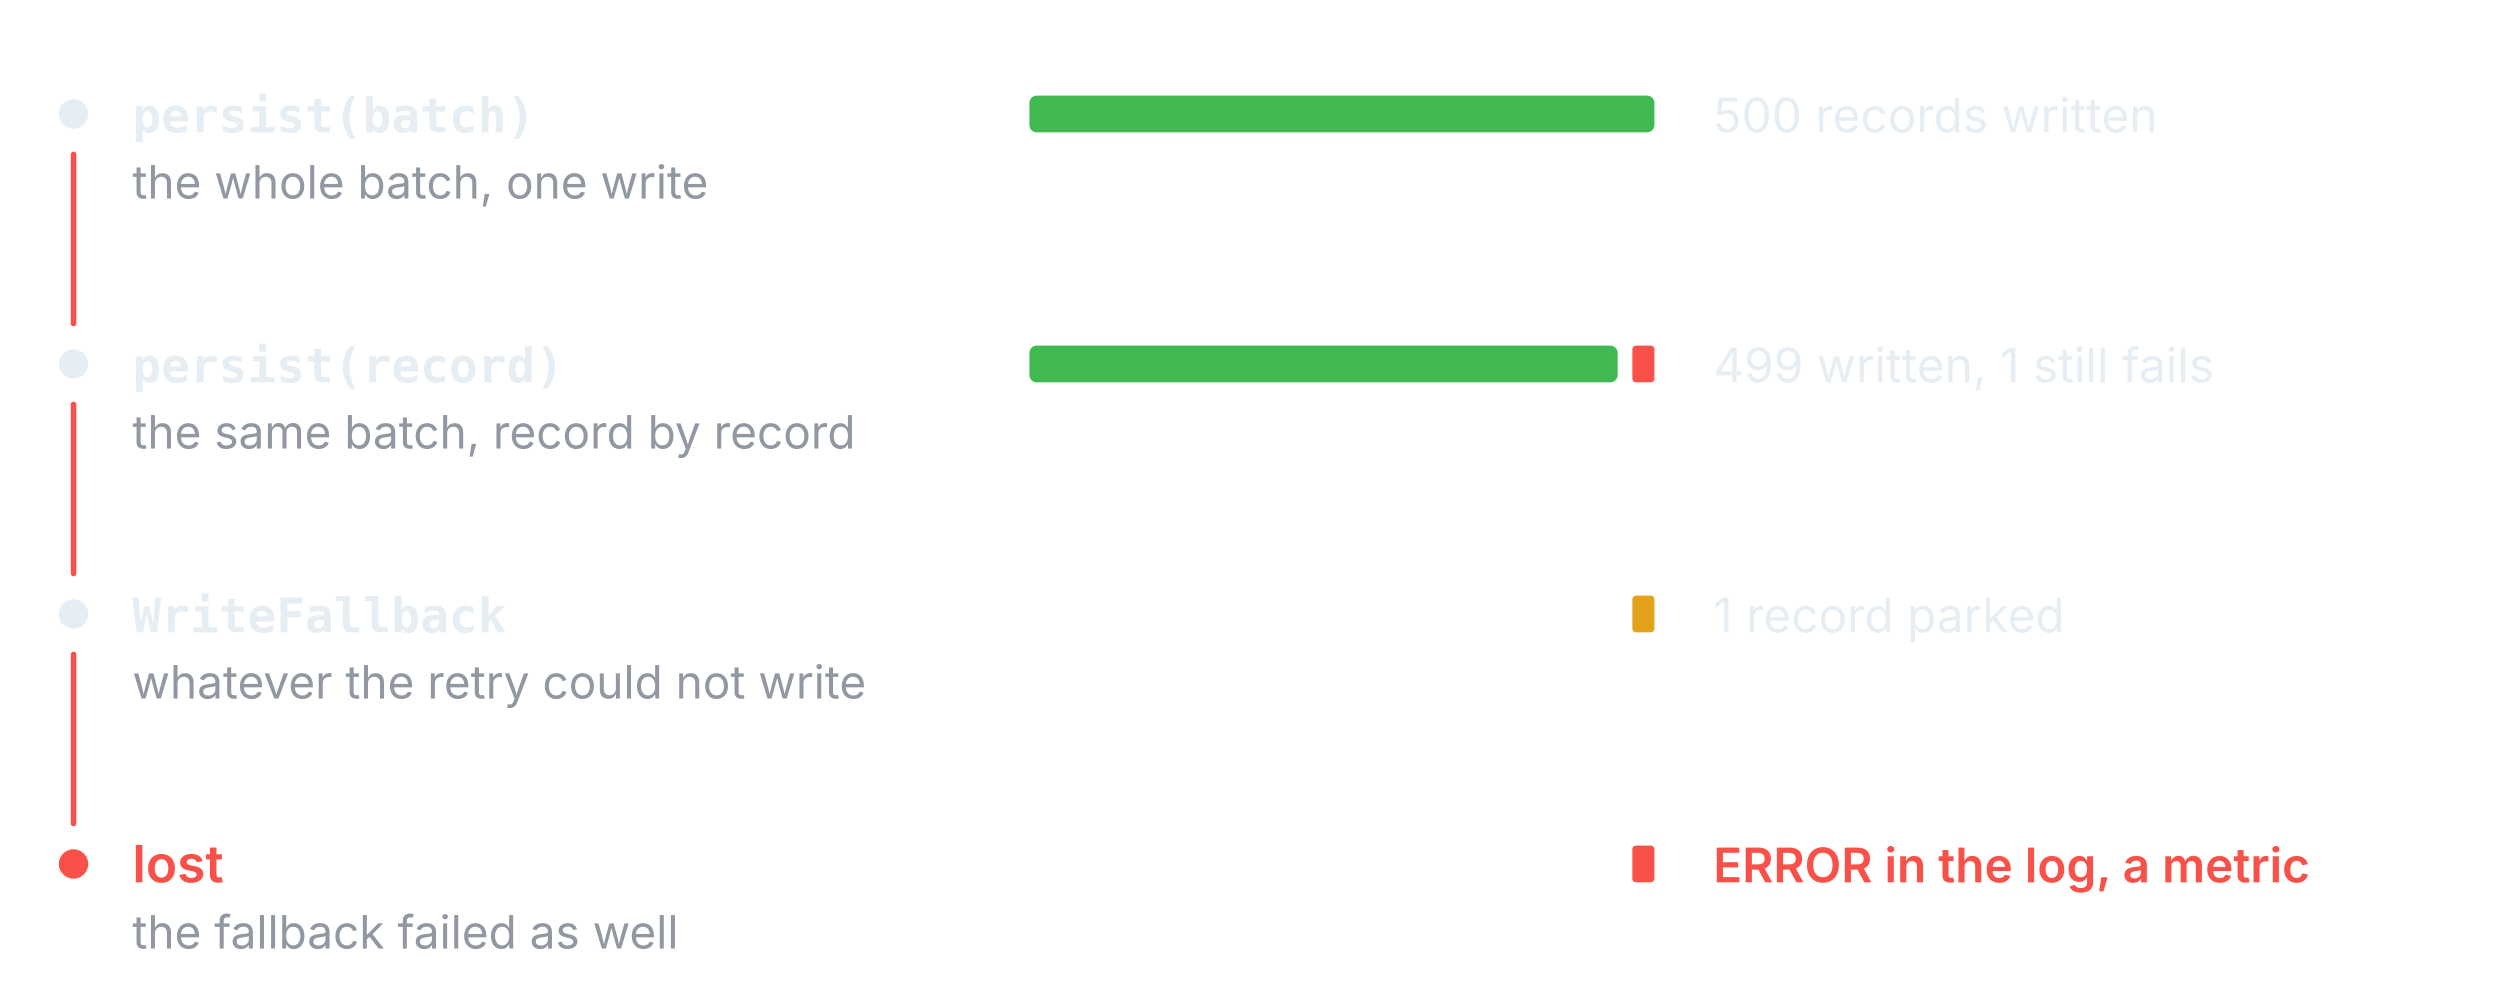
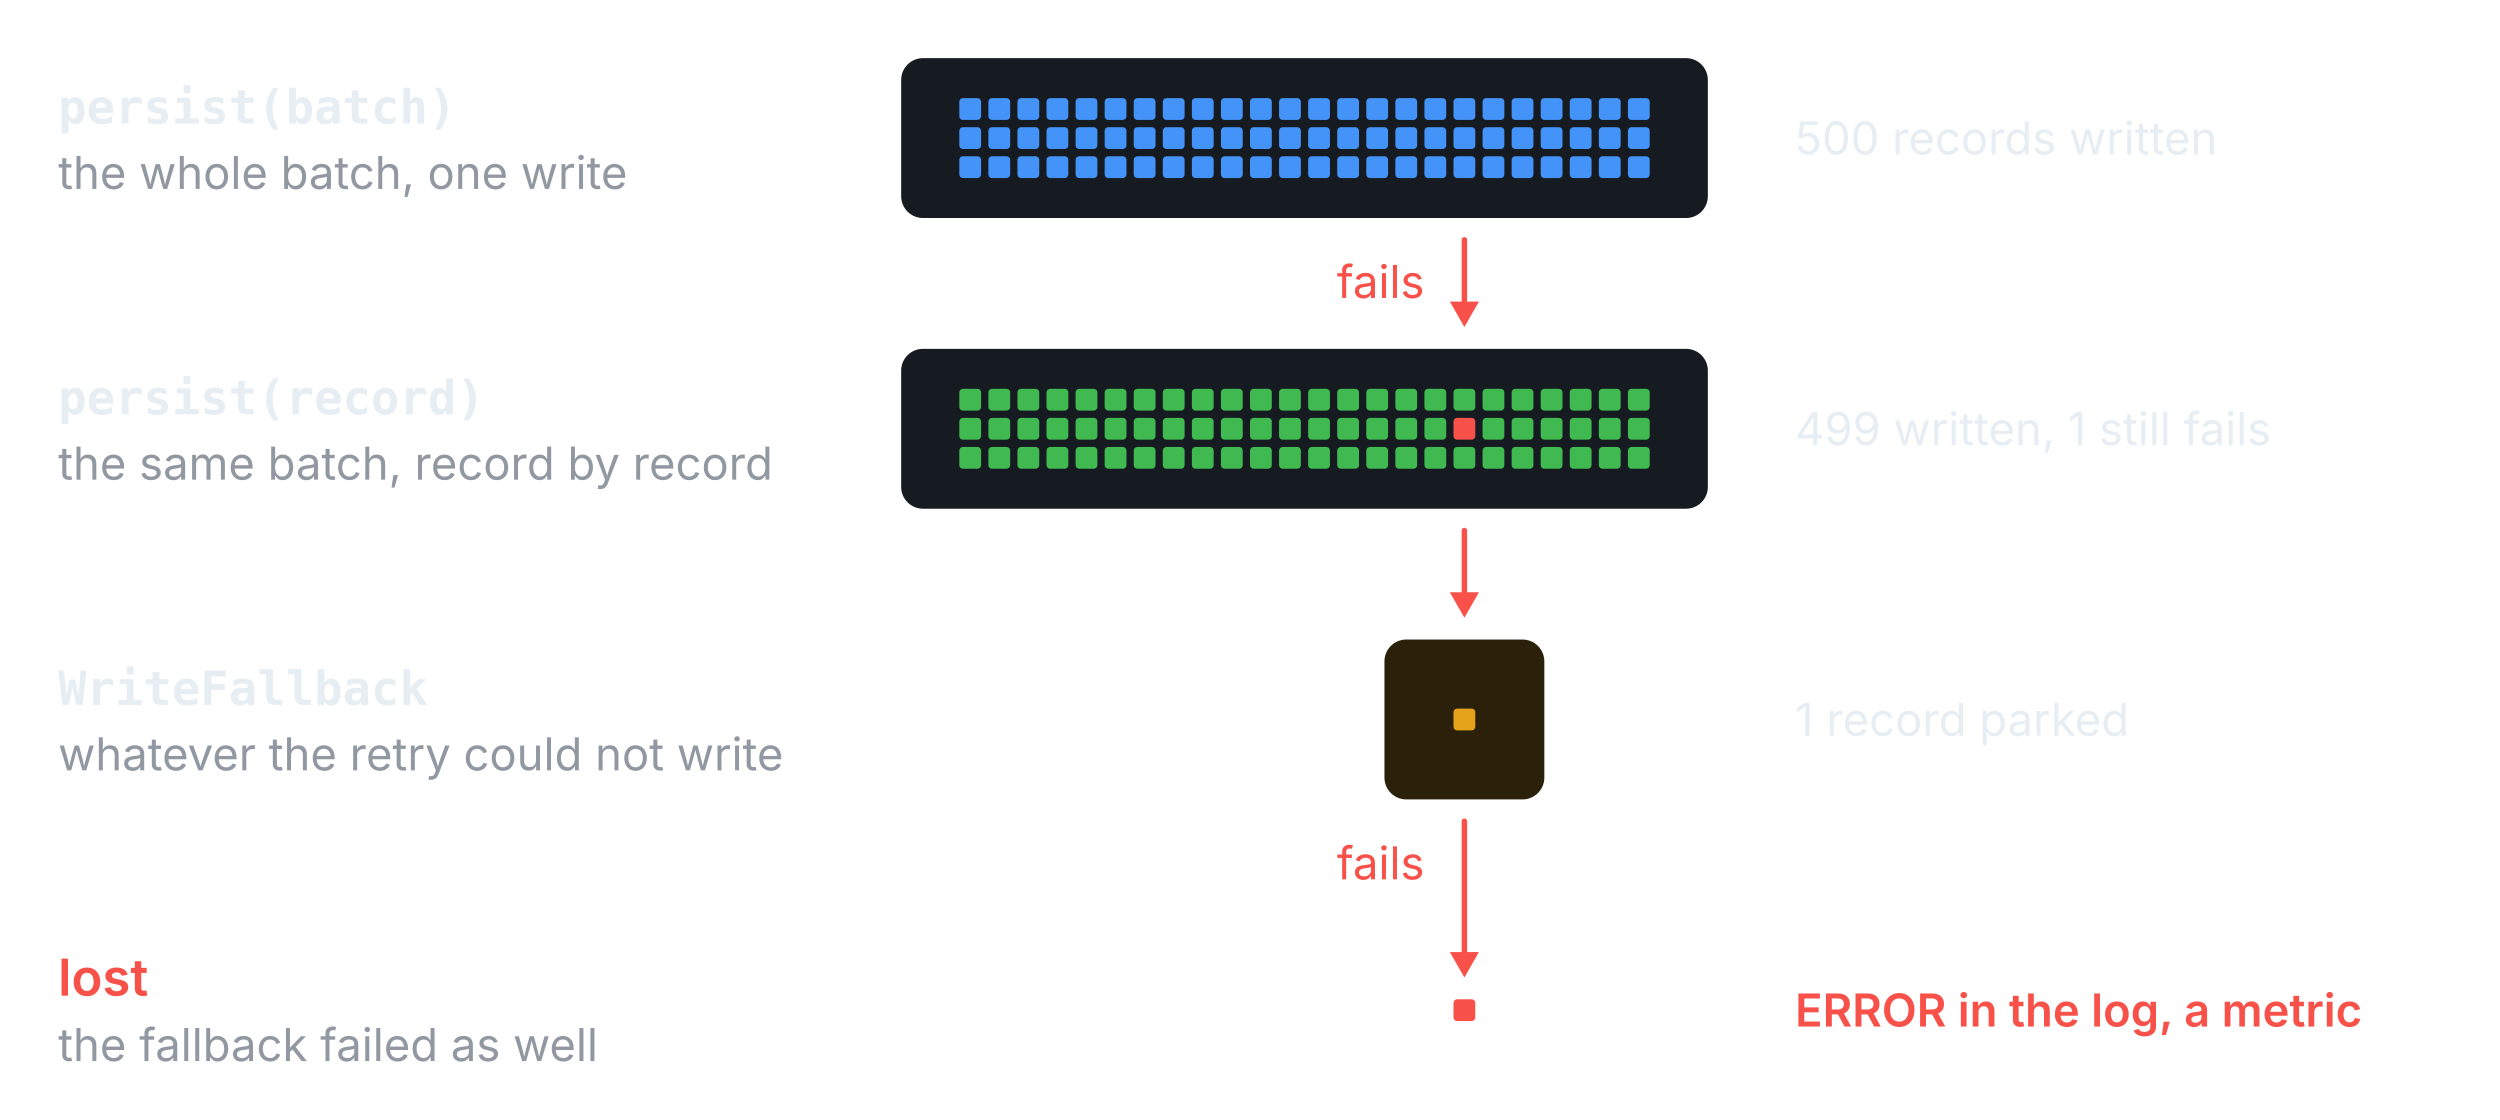
- <svg xmlns="http://www.w3.org/2000/svg" viewBox="0 0 680 272" width="680" height="272" role="img">
-   <text x="36.0" y="36.0" font-family="ui-monospace, SFMono-Regular, 'SF Mono', Menlo, Consolas, monospace" font-size="13" font-weight="600" fill="#E6EDF3" text-anchor="start">persist(batch)</text>
-   <text x="36.0" y="54.0" font-family="-apple-system, BlinkMacSystemFont, 'Segoe UI', Inter, Helvetica, Arial, sans-serif" font-size="12.5" font-weight="400" fill="#9198A1" text-anchor="start">the whole batch, one write</text>
-   <circle cx="20" cy="31" r="4" fill="#E6EDF3" />
-   <path d="M20,42 L20,88" stroke="#F85149" stroke-width="1.5" fill="none" stroke-linecap="round" stroke-linejoin="round" />
-   <rect x="280.0" y="26.0" width="170.0" height="10.0" rx="2" fill="#3FB950" />
-   <text x="466.0" y="36.0" font-family="-apple-system, BlinkMacSystemFont, 'Segoe UI', Inter, Helvetica, Arial, sans-serif" font-size="13.0" font-weight="400" fill="#E6EDF3" text-anchor="start">500 records written</text>
-   <text x="36.0" y="104.0" font-family="ui-monospace, SFMono-Regular, 'SF Mono', Menlo, Consolas, monospace" font-size="13" font-weight="600" fill="#E6EDF3" text-anchor="start">persist(record)</text>
-   <text x="36.0" y="122.0" font-family="-apple-system, BlinkMacSystemFont, 'Segoe UI', Inter, Helvetica, Arial, sans-serif" font-size="12.5" font-weight="400" fill="#9198A1" text-anchor="start">the same batch, record by record</text>
-   <circle cx="20" cy="99" r="4" fill="#E6EDF3" />
-   <path d="M20,110 L20,156" stroke="#F85149" stroke-width="1.5" fill="none" stroke-linecap="round" stroke-linejoin="round" />
-   <rect x="280.0" y="94.0" width="160.0" height="10.0" rx="2" fill="#3FB950" />
-   <rect x="444.0" y="94.0" width="6.0" height="10.0" rx="1" fill="#F85149" />
-   <text x="466.0" y="104.0" font-family="-apple-system, BlinkMacSystemFont, 'Segoe UI', Inter, Helvetica, Arial, sans-serif" font-size="13.0" font-weight="400" fill="#E6EDF3" text-anchor="start">499 written, 1 still fails</text>
-   <text x="36.0" y="172.0" font-family="ui-monospace, SFMono-Regular, 'SF Mono', Menlo, Consolas, monospace" font-size="13" font-weight="600" fill="#E6EDF3" text-anchor="start">WriteFallback</text>
-   <text x="36.0" y="190.0" font-family="-apple-system, BlinkMacSystemFont, 'Segoe UI', Inter, Helvetica, Arial, sans-serif" font-size="12.5" font-weight="400" fill="#9198A1" text-anchor="start">whatever the retry could not write</text>
-   <circle cx="20" cy="167" r="4" fill="#E6EDF3" />
-   <path d="M20,178 L20,224" stroke="#F85149" stroke-width="1.5" fill="none" stroke-linecap="round" stroke-linejoin="round" />
-   <rect x="444.0" y="162.0" width="6.0" height="10.0" rx="1" fill="#E3A21A" />
-   <text x="466.0" y="172.0" font-family="-apple-system, BlinkMacSystemFont, 'Segoe UI', Inter, Helvetica, Arial, sans-serif" font-size="13.0" font-weight="400" fill="#E6EDF3" text-anchor="start">1 record parked</text>
-   <text x="36.0" y="240.0" font-family="-apple-system, BlinkMacSystemFont, 'Segoe UI', Inter, Helvetica, Arial, sans-serif" font-size="14" font-weight="600" fill="#F85149" text-anchor="start">lost</text>
-   <text x="36.0" y="258.0" font-family="-apple-system, BlinkMacSystemFont, 'Segoe UI', Inter, Helvetica, Arial, sans-serif" font-size="12.5" font-weight="400" fill="#9198A1" text-anchor="start">the fallback failed as well</text>
-   <circle cx="20" cy="235" r="4" fill="#F85149" />
-   <rect x="444.0" y="230.0" width="6.0" height="10.0" rx="1" fill="#F85149" />
-   <text x="466.0" y="240.0" font-family="-apple-system, BlinkMacSystemFont, 'Segoe UI', Inter, Helvetica, Arial, sans-serif" font-size="13.0" font-weight="600" fill="#F85149" text-anchor="start">ERROR in the log, a metric</text>
+ <svg xmlns="http://www.w3.org/2000/svg" viewBox="0 0 688 308" width="688" height="308" role="img">
+   <text x="16.0" y="34.0" font-family="ui-monospace, SFMono-Regular, 'SF Mono', Menlo, Consolas, monospace" font-size="13" font-weight="600" fill="#E6EDF3" text-anchor="start">persist(batch)</text>
+   <text x="16.0" y="52.0" font-family="-apple-system, BlinkMacSystemFont, 'Segoe UI', Inter, Helvetica, Arial, sans-serif" font-size="12.5" font-weight="400" fill="#9198A1" text-anchor="start">the whole batch, one write</text>
+   <text x="494.0" y="42.5" font-family="-apple-system, BlinkMacSystemFont, 'Segoe UI', Inter, Helvetica, Arial, sans-serif" font-size="12.5" font-weight="400" fill="#E6EDF3" text-anchor="start">500 records written</text>
+   <text x="16.0" y="114.0" font-family="ui-monospace, SFMono-Regular, 'SF Mono', Menlo, Consolas, monospace" font-size="13" font-weight="600" fill="#E6EDF3" text-anchor="start">persist(record)</text>
+   <text x="16.0" y="132.0" font-family="-apple-system, BlinkMacSystemFont, 'Segoe UI', Inter, Helvetica, Arial, sans-serif" font-size="12.5" font-weight="400" fill="#9198A1" text-anchor="start">the same batch, record by record</text>
+   <text x="494.0" y="122.5" font-family="-apple-system, BlinkMacSystemFont, 'Segoe UI', Inter, Helvetica, Arial, sans-serif" font-size="12.5" font-weight="400" fill="#E6EDF3" text-anchor="start">499 written, 1 still fails</text>
+   <text x="16.0" y="194.0" font-family="ui-monospace, SFMono-Regular, 'SF Mono', Menlo, Consolas, monospace" font-size="13" font-weight="600" fill="#E6EDF3" text-anchor="start">WriteFallback</text>
+   <text x="16.0" y="212.0" font-family="-apple-system, BlinkMacSystemFont, 'Segoe UI', Inter, Helvetica, Arial, sans-serif" font-size="12.5" font-weight="400" fill="#9198A1" text-anchor="start">whatever the retry could not write</text>
+   <text x="494.0" y="202.5" font-family="-apple-system, BlinkMacSystemFont, 'Segoe UI', Inter, Helvetica, Arial, sans-serif" font-size="12.5" font-weight="400" fill="#E6EDF3" text-anchor="start">1 record parked</text>
+   <text x="16.0" y="274.0" font-family="-apple-system, BlinkMacSystemFont, 'Segoe UI', Inter, Helvetica, Arial, sans-serif" font-size="14" font-weight="600" fill="#F85149" text-anchor="start">lost</text>
+   <text x="16.0" y="292.0" font-family="-apple-system, BlinkMacSystemFont, 'Segoe UI', Inter, Helvetica, Arial, sans-serif" font-size="12.5" font-weight="400" fill="#9198A1" text-anchor="start">the fallback failed as well</text>
+   <text x="494.0" y="282.5" font-family="-apple-system, BlinkMacSystemFont, 'Segoe UI', Inter, Helvetica, Arial, sans-serif" font-size="12.5" font-weight="600" fill="#F85149" text-anchor="start">ERROR in the log, a metric</text>
+   <rect x="248.0" y="16.0" width="222.0" height="44.0" rx="6" fill="#161B22" />
+   <rect x="264.0" y="27.0" width="6.0" height="6.0" rx="1" fill="#4493F8" />
+   <rect x="264.0" y="35.0" width="6.0" height="6.0" rx="1" fill="#4493F8" />
+   <rect x="264.0" y="43.0" width="6.0" height="6.0" rx="1" fill="#4493F8" />
+   <rect x="272.0" y="27.0" width="6.0" height="6.0" rx="1" fill="#4493F8" />
+   <rect x="272.0" y="35.0" width="6.0" height="6.0" rx="1" fill="#4493F8" />
+   <rect x="272.0" y="43.0" width="6.0" height="6.0" rx="1" fill="#4493F8" />
+   <rect x="280.0" y="27.0" width="6.0" height="6.0" rx="1" fill="#4493F8" />
+   <rect x="280.0" y="35.0" width="6.0" height="6.0" rx="1" fill="#4493F8" />
+   <rect x="280.0" y="43.0" width="6.0" height="6.0" rx="1" fill="#4493F8" />
+   <rect x="288.0" y="27.0" width="6.0" height="6.0" rx="1" fill="#4493F8" />
+   <rect x="288.0" y="35.0" width="6.0" height="6.0" rx="1" fill="#4493F8" />
+   <rect x="288.0" y="43.0" width="6.0" height="6.0" rx="1" fill="#4493F8" />
+   <rect x="296.0" y="27.0" width="6.0" height="6.0" rx="1" fill="#4493F8" />
+   <rect x="296.0" y="35.0" width="6.0" height="6.0" rx="1" fill="#4493F8" />
+   <rect x="296.0" y="43.0" width="6.0" height="6.0" rx="1" fill="#4493F8" />
+   <rect x="304.0" y="27.0" width="6.0" height="6.0" rx="1" fill="#4493F8" />
+   <rect x="304.0" y="35.0" width="6.0" height="6.0" rx="1" fill="#4493F8" />
+   <rect x="304.0" y="43.0" width="6.0" height="6.0" rx="1" fill="#4493F8" />
+   <rect x="312.0" y="27.0" width="6.0" height="6.0" rx="1" fill="#4493F8" />
+   <rect x="312.0" y="35.0" width="6.0" height="6.0" rx="1" fill="#4493F8" />
+   <rect x="312.0" y="43.0" width="6.0" height="6.0" rx="1" fill="#4493F8" />
+   <rect x="320.0" y="27.0" width="6.0" height="6.0" rx="1" fill="#4493F8" />
+   <rect x="320.0" y="35.0" width="6.0" height="6.0" rx="1" fill="#4493F8" />
+   <rect x="320.0" y="43.0" width="6.0" height="6.0" rx="1" fill="#4493F8" />
+   <rect x="328.0" y="27.0" width="6.0" height="6.0" rx="1" fill="#4493F8" />
+   <rect x="328.0" y="35.0" width="6.0" height="6.0" rx="1" fill="#4493F8" />
+   <rect x="328.0" y="43.0" width="6.0" height="6.0" rx="1" fill="#4493F8" />
+   <rect x="336.0" y="27.0" width="6.0" height="6.0" rx="1" fill="#4493F8" />
+   <rect x="336.0" y="35.0" width="6.0" height="6.0" rx="1" fill="#4493F8" />
+   <rect x="336.0" y="43.0" width="6.0" height="6.0" rx="1" fill="#4493F8" />
+   <rect x="344.0" y="27.0" width="6.0" height="6.0" rx="1" fill="#4493F8" />
+   <rect x="344.0" y="35.0" width="6.0" height="6.0" rx="1" fill="#4493F8" />
+   <rect x="344.0" y="43.0" width="6.0" height="6.0" rx="1" fill="#4493F8" />
+   <rect x="352.0" y="27.0" width="6.0" height="6.0" rx="1" fill="#4493F8" />
+   <rect x="352.0" y="35.0" width="6.0" height="6.0" rx="1" fill="#4493F8" />
+   <rect x="352.0" y="43.0" width="6.0" height="6.0" rx="1" fill="#4493F8" />
+   <rect x="360.0" y="27.0" width="6.0" height="6.0" rx="1" fill="#4493F8" />
+   <rect x="360.0" y="35.0" width="6.0" height="6.0" rx="1" fill="#4493F8" />
+   <rect x="360.0" y="43.0" width="6.0" height="6.0" rx="1" fill="#4493F8" />
+   <rect x="368.0" y="27.0" width="6.0" height="6.0" rx="1" fill="#4493F8" />
+   <rect x="368.0" y="35.0" width="6.0" height="6.0" rx="1" fill="#4493F8" />
+   <rect x="368.0" y="43.0" width="6.0" height="6.0" rx="1" fill="#4493F8" />
+   <rect x="376.0" y="27.0" width="6.0" height="6.0" rx="1" fill="#4493F8" />
+   <rect x="376.0" y="35.0" width="6.0" height="6.0" rx="1" fill="#4493F8" />
+   <rect x="376.0" y="43.0" width="6.0" height="6.0" rx="1" fill="#4493F8" />
+   <rect x="384.0" y="27.0" width="6.0" height="6.0" rx="1" fill="#4493F8" />
+   <rect x="384.0" y="35.0" width="6.0" height="6.0" rx="1" fill="#4493F8" />
+   <rect x="384.0" y="43.0" width="6.0" height="6.0" rx="1" fill="#4493F8" />
+   <rect x="392.0" y="27.0" width="6.0" height="6.0" rx="1" fill="#4493F8" />
+   <rect x="392.0" y="35.0" width="6.0" height="6.0" rx="1" fill="#4493F8" />
+   <rect x="392.0" y="43.0" width="6.0" height="6.0" rx="1" fill="#4493F8" />
+   <rect x="400.0" y="27.0" width="6.0" height="6.0" rx="1" fill="#4493F8" />
+   <rect x="400.0" y="35.0" width="6.0" height="6.0" rx="1" fill="#4493F8" />
+   <rect x="400.0" y="43.0" width="6.0" height="6.0" rx="1" fill="#4493F8" />
+   <rect x="408.0" y="27.0" width="6.0" height="6.0" rx="1" fill="#4493F8" />
+   <rect x="408.0" y="35.0" width="6.0" height="6.0" rx="1" fill="#4493F8" />
+   <rect x="408.0" y="43.0" width="6.0" height="6.0" rx="1" fill="#4493F8" />
+   <rect x="416.0" y="27.0" width="6.0" height="6.0" rx="1" fill="#4493F8" />
+   <rect x="416.0" y="35.0" width="6.0" height="6.0" rx="1" fill="#4493F8" />
+   <rect x="416.0" y="43.0" width="6.0" height="6.0" rx="1" fill="#4493F8" />
+   <rect x="424.0" y="27.0" width="6.0" height="6.0" rx="1" fill="#4493F8" />
+   <rect x="424.0" y="35.0" width="6.0" height="6.0" rx="1" fill="#4493F8" />
+   <rect x="424.0" y="43.0" width="6.0" height="6.0" rx="1" fill="#4493F8" />
+   <rect x="432.0" y="27.0" width="6.0" height="6.0" rx="1" fill="#4493F8" />
+   <rect x="432.0" y="35.0" width="6.0" height="6.0" rx="1" fill="#4493F8" />
+   <rect x="432.0" y="43.0" width="6.0" height="6.0" rx="1" fill="#4493F8" />
+   <rect x="440.0" y="27.0" width="6.0" height="6.0" rx="1" fill="#4493F8" />
+   <rect x="440.0" y="35.0" width="6.0" height="6.0" rx="1" fill="#4493F8" />
+   <rect x="440.0" y="43.0" width="6.0" height="6.0" rx="1" fill="#4493F8" />
+   <rect x="448.0" y="27.0" width="6.0" height="6.0" rx="1" fill="#4493F8" />
+   <rect x="448.0" y="35.0" width="6.0" height="6.0" rx="1" fill="#4493F8" />
+   <rect x="448.0" y="43.0" width="6.0" height="6.0" rx="1" fill="#4493F8" />
+   <rect x="248.0" y="96.0" width="222.0" height="44.0" rx="6" fill="#161B22" />
+   <rect x="264.0" y="107.0" width="6.0" height="6.0" rx="1" fill="#3FB950" />
+   <rect x="264.0" y="115.0" width="6.0" height="6.0" rx="1" fill="#3FB950" />
+   <rect x="264.0" y="123.0" width="6.0" height="6.0" rx="1" fill="#3FB950" />
+   <rect x="272.0" y="107.0" width="6.0" height="6.0" rx="1" fill="#3FB950" />
+   <rect x="272.0" y="115.0" width="6.0" height="6.0" rx="1" fill="#3FB950" />
+   <rect x="272.0" y="123.0" width="6.0" height="6.0" rx="1" fill="#3FB950" />
+   <rect x="280.0" y="107.0" width="6.0" height="6.0" rx="1" fill="#3FB950" />
+   <rect x="280.0" y="115.0" width="6.0" height="6.0" rx="1" fill="#3FB950" />
+   <rect x="280.0" y="123.0" width="6.0" height="6.0" rx="1" fill="#3FB950" />
+   <rect x="288.0" y="107.0" width="6.0" height="6.0" rx="1" fill="#3FB950" />
+   <rect x="288.0" y="115.0" width="6.0" height="6.0" rx="1" fill="#3FB950" />
+   <rect x="288.0" y="123.0" width="6.0" height="6.0" rx="1" fill="#3FB950" />
+   <rect x="296.0" y="107.0" width="6.0" height="6.0" rx="1" fill="#3FB950" />
+   <rect x="296.0" y="115.0" width="6.0" height="6.0" rx="1" fill="#3FB950" />
+   <rect x="296.0" y="123.0" width="6.0" height="6.0" rx="1" fill="#3FB950" />
+   <rect x="304.0" y="107.0" width="6.0" height="6.0" rx="1" fill="#3FB950" />
+   <rect x="304.0" y="115.0" width="6.0" height="6.0" rx="1" fill="#3FB950" />
+   <rect x="304.0" y="123.0" width="6.0" height="6.0" rx="1" fill="#3FB950" />
+   <rect x="312.0" y="107.0" width="6.0" height="6.0" rx="1" fill="#3FB950" />
+   <rect x="312.0" y="115.0" width="6.0" height="6.0" rx="1" fill="#3FB950" />
+   <rect x="312.0" y="123.0" width="6.0" height="6.0" rx="1" fill="#3FB950" />
+   <rect x="320.0" y="107.0" width="6.0" height="6.0" rx="1" fill="#3FB950" />
+   <rect x="320.0" y="115.0" width="6.0" height="6.0" rx="1" fill="#3FB950" />
+   <rect x="320.0" y="123.0" width="6.0" height="6.0" rx="1" fill="#3FB950" />
+   <rect x="328.0" y="107.0" width="6.0" height="6.0" rx="1" fill="#3FB950" />
+   <rect x="328.0" y="115.0" width="6.0" height="6.0" rx="1" fill="#3FB950" />
+   <rect x="328.0" y="123.0" width="6.0" height="6.0" rx="1" fill="#3FB950" />
+   <rect x="336.0" y="107.0" width="6.0" height="6.0" rx="1" fill="#3FB950" />
+   <rect x="336.0" y="115.0" width="6.0" height="6.0" rx="1" fill="#3FB950" />
+   <rect x="336.0" y="123.0" width="6.0" height="6.0" rx="1" fill="#3FB950" />
+   <rect x="344.0" y="107.0" width="6.0" height="6.0" rx="1" fill="#3FB950" />
+   <rect x="344.0" y="115.0" width="6.0" height="6.0" rx="1" fill="#3FB950" />
+   <rect x="344.0" y="123.0" width="6.0" height="6.0" rx="1" fill="#3FB950" />
+   <rect x="352.0" y="107.0" width="6.0" height="6.0" rx="1" fill="#3FB950" />
+   <rect x="352.0" y="115.0" width="6.0" height="6.0" rx="1" fill="#3FB950" />
+   <rect x="352.0" y="123.0" width="6.0" height="6.0" rx="1" fill="#3FB950" />
+   <rect x="360.0" y="107.0" width="6.0" height="6.0" rx="1" fill="#3FB950" />
+   <rect x="360.0" y="115.0" width="6.0" height="6.0" rx="1" fill="#3FB950" />
+   <rect x="360.0" y="123.0" width="6.0" height="6.0" rx="1" fill="#3FB950" />
+   <rect x="368.0" y="107.0" width="6.0" height="6.0" rx="1" fill="#3FB950" />
+   <rect x="368.0" y="115.0" width="6.0" height="6.0" rx="1" fill="#3FB950" />
+   <rect x="368.0" y="123.0" width="6.0" height="6.0" rx="1" fill="#3FB950" />
+   <rect x="376.0" y="107.0" width="6.0" height="6.0" rx="1" fill="#3FB950" />
+   <rect x="376.0" y="115.0" width="6.0" height="6.0" rx="1" fill="#3FB950" />
+   <rect x="376.0" y="123.0" width="6.0" height="6.0" rx="1" fill="#3FB950" />
+   <rect x="384.0" y="107.0" width="6.0" height="6.0" rx="1" fill="#3FB950" />
+   <rect x="384.0" y="115.0" width="6.0" height="6.0" rx="1" fill="#3FB950" />
+   <rect x="384.0" y="123.0" width="6.0" height="6.0" rx="1" fill="#3FB950" />
+   <rect x="392.0" y="107.0" width="6.0" height="6.0" rx="1" fill="#3FB950" />
+   <rect x="392.0" y="115.0" width="6.0" height="6.0" rx="1" fill="#3FB950" />
+   <rect x="392.0" y="123.0" width="6.0" height="6.0" rx="1" fill="#3FB950" />
+   <rect x="400.0" y="107.0" width="6.0" height="6.0" rx="1" fill="#3FB950" />
+   <rect x="400.0" y="115.0" width="6.0" height="6.0" rx="1" fill="#F85149" />
+   <rect x="400.0" y="123.0" width="6.0" height="6.0" rx="1" fill="#3FB950" />
+   <rect x="408.0" y="107.0" width="6.0" height="6.0" rx="1" fill="#3FB950" />
+   <rect x="408.0" y="115.0" width="6.0" height="6.0" rx="1" fill="#3FB950" />
+   <rect x="408.0" y="123.0" width="6.0" height="6.0" rx="1" fill="#3FB950" />
+   <rect x="416.0" y="107.0" width="6.0" height="6.0" rx="1" fill="#3FB950" />
+   <rect x="416.0" y="115.0" width="6.0" height="6.0" rx="1" fill="#3FB950" />
+   <rect x="416.0" y="123.0" width="6.0" height="6.0" rx="1" fill="#3FB950" />
+   <rect x="424.0" y="107.0" width="6.0" height="6.0" rx="1" fill="#3FB950" />
+   <rect x="424.0" y="115.0" width="6.0" height="6.0" rx="1" fill="#3FB950" />
+   <rect x="424.0" y="123.0" width="6.0" height="6.0" rx="1" fill="#3FB950" />
+   <rect x="432.0" y="107.0" width="6.0" height="6.0" rx="1" fill="#3FB950" />
+   <rect x="432.0" y="115.0" width="6.0" height="6.0" rx="1" fill="#3FB950" />
+   <rect x="432.0" y="123.0" width="6.0" height="6.0" rx="1" fill="#3FB950" />
+   <rect x="440.0" y="107.0" width="6.0" height="6.0" rx="1" fill="#3FB950" />
+   <rect x="440.0" y="115.0" width="6.0" height="6.0" rx="1" fill="#3FB950" />
+   <rect x="440.0" y="123.0" width="6.0" height="6.0" rx="1" fill="#3FB950" />
+   <rect x="448.0" y="107.0" width="6.0" height="6.0" rx="1" fill="#3FB950" />
+   <rect x="448.0" y="115.0" width="6.0" height="6.0" rx="1" fill="#3FB950" />
+   <rect x="448.0" y="123.0" width="6.0" height="6.0" rx="1" fill="#3FB950" />
+   <rect x="381.0" y="176.0" width="44.0" height="44.0" rx="6" fill="#2B210A" />
+   <rect x="400.0" y="195.0" width="6.0" height="6.0" rx="1" fill="#E3A21A" />
+   <rect x="400.0" y="275.0" width="6.0" height="6.0" rx="1" fill="#F85149" />
+   <path d="M403.0,66 L403.0,84" stroke="#F85149" stroke-width="1.5" fill="none" stroke-linecap="round" stroke-linejoin="round" />
+   <path d="M399.0,83 L403.0,90 L407.0,83 Z" fill="#F85149" />
+   <path d="M403.0,146 L403.0,164" stroke="#F85149" stroke-width="1.5" fill="none" stroke-linecap="round" stroke-linejoin="round" />
+   <path d="M399.0,163 L403.0,170 L407.0,163 Z" fill="#F85149" />
+   <path d="M403.0,226 L403.0,263.0" stroke="#F85149" stroke-width="1.5" fill="none" stroke-linecap="round" stroke-linejoin="round" />
+   <path d="M399.0,262.0 L403.0,269.0 L407.0,262.0 Z" fill="#F85149" />
+   <text x="392.0" y="82.0" font-family="-apple-system, BlinkMacSystemFont, 'Segoe UI', Inter, Helvetica, Arial, sans-serif" font-size="12.5" font-weight="400" fill="#F85149" text-anchor="end">fails</text>
+   <text x="392.0" y="242.0" font-family="-apple-system, BlinkMacSystemFont, 'Segoe UI', Inter, Helvetica, Arial, sans-serif" font-size="12.5" font-weight="400" fill="#F85149" text-anchor="end">fails</text>
</svg>
